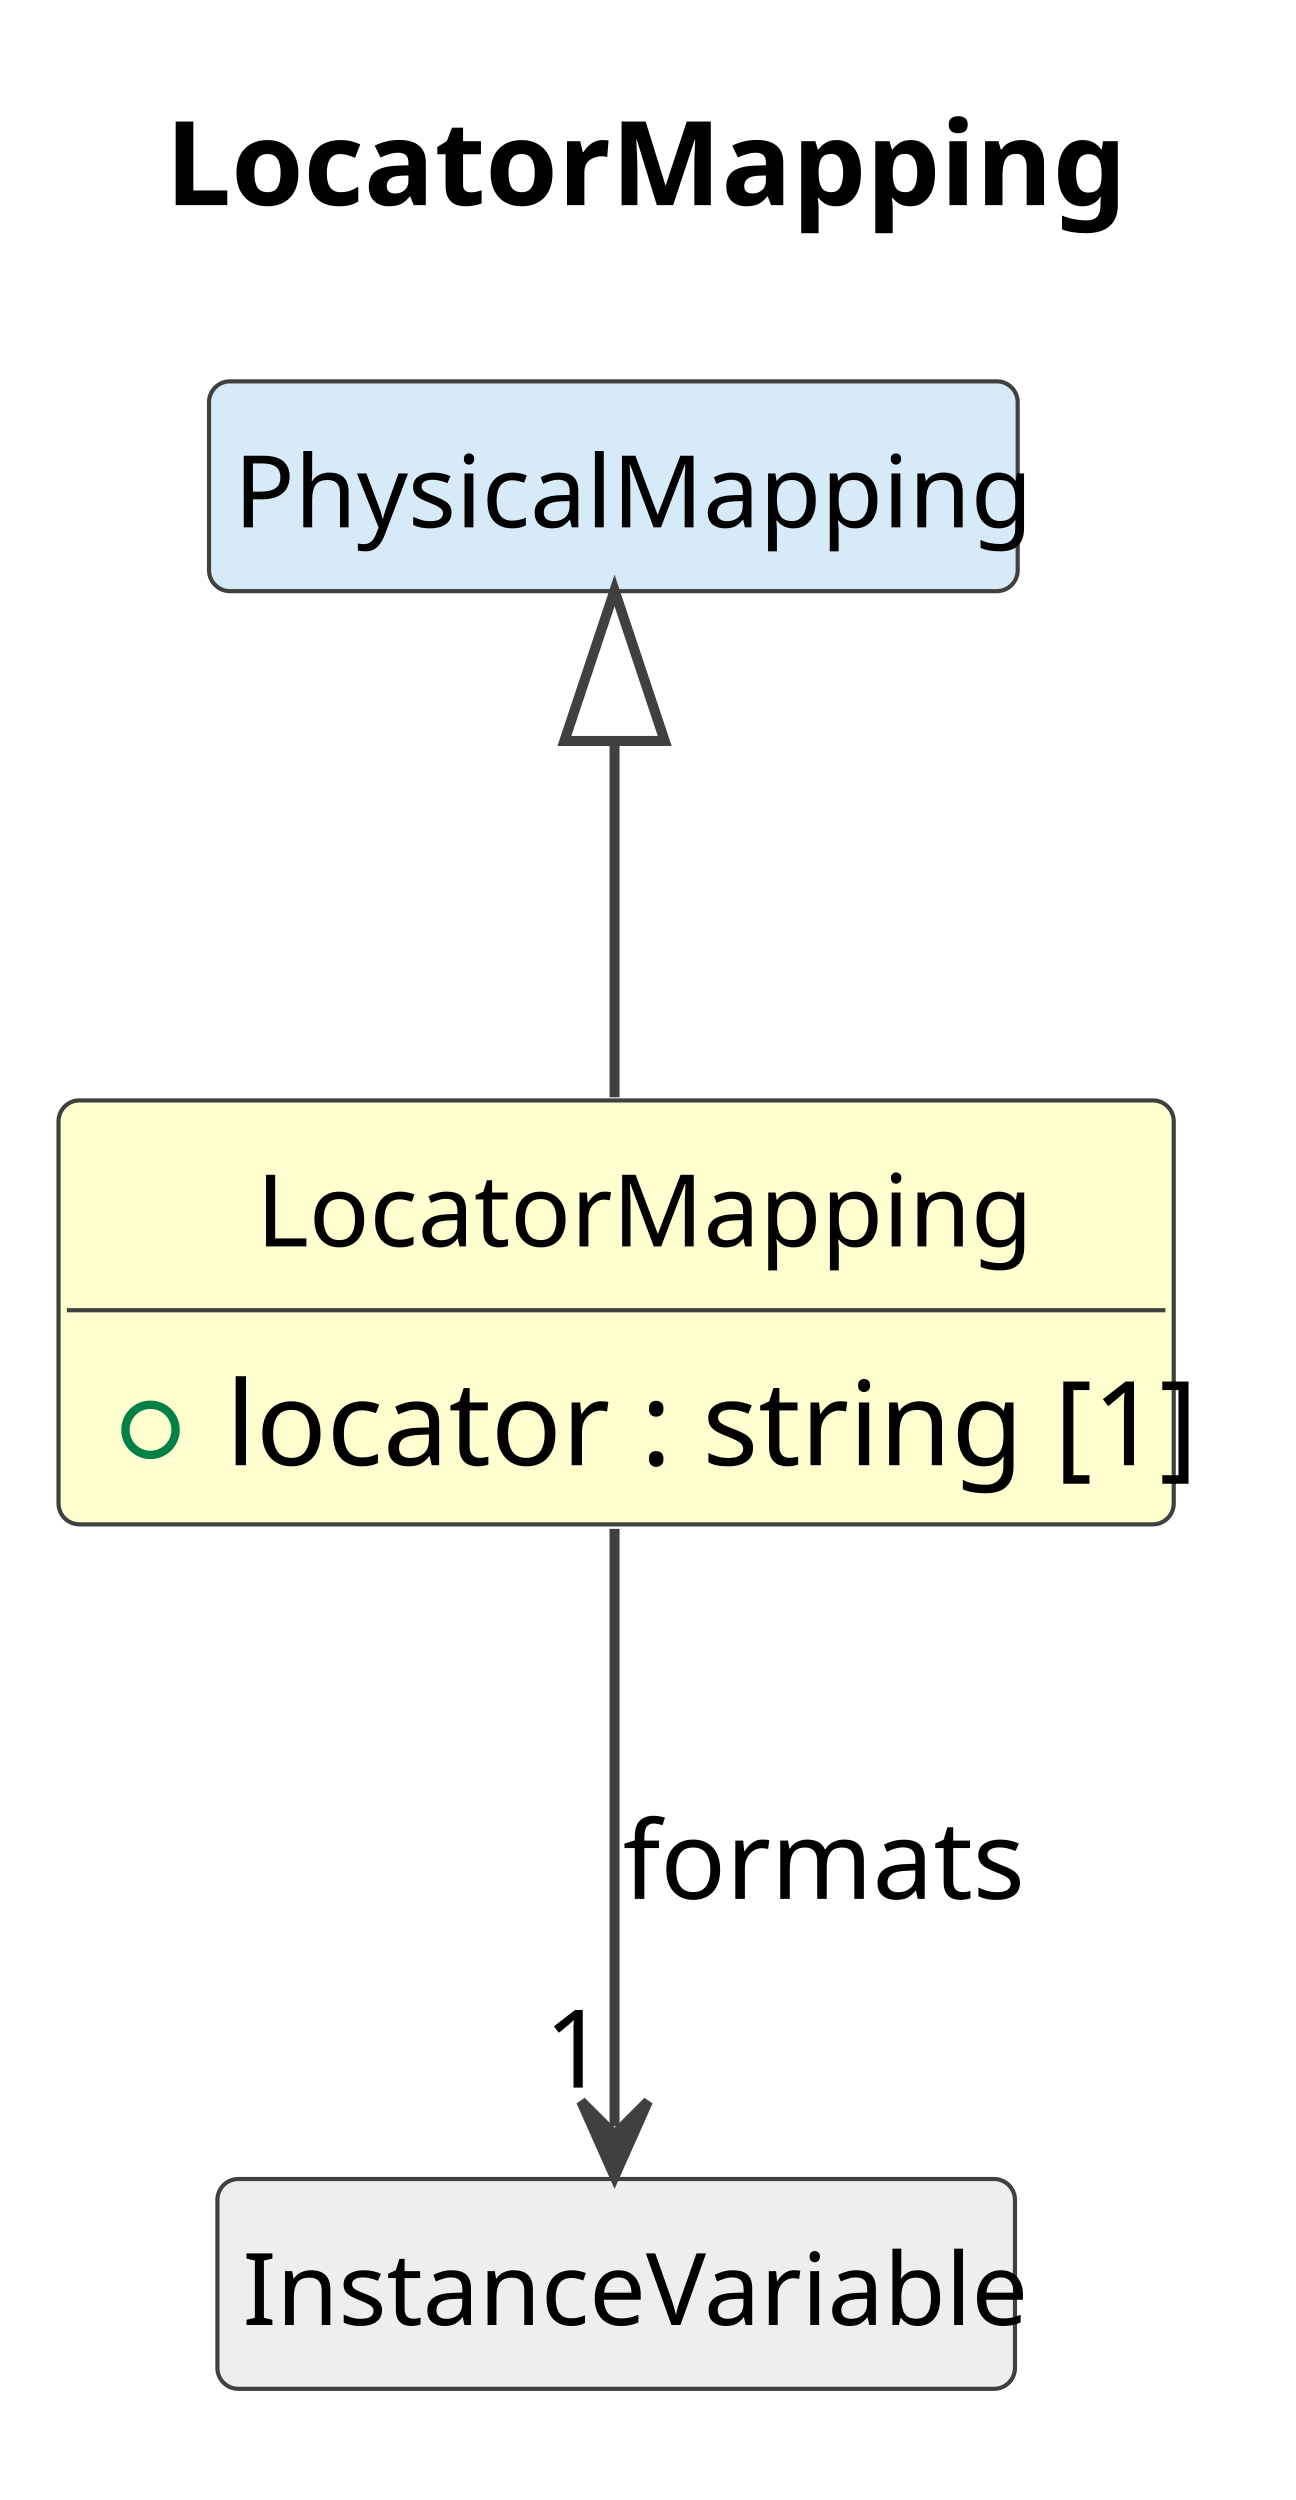
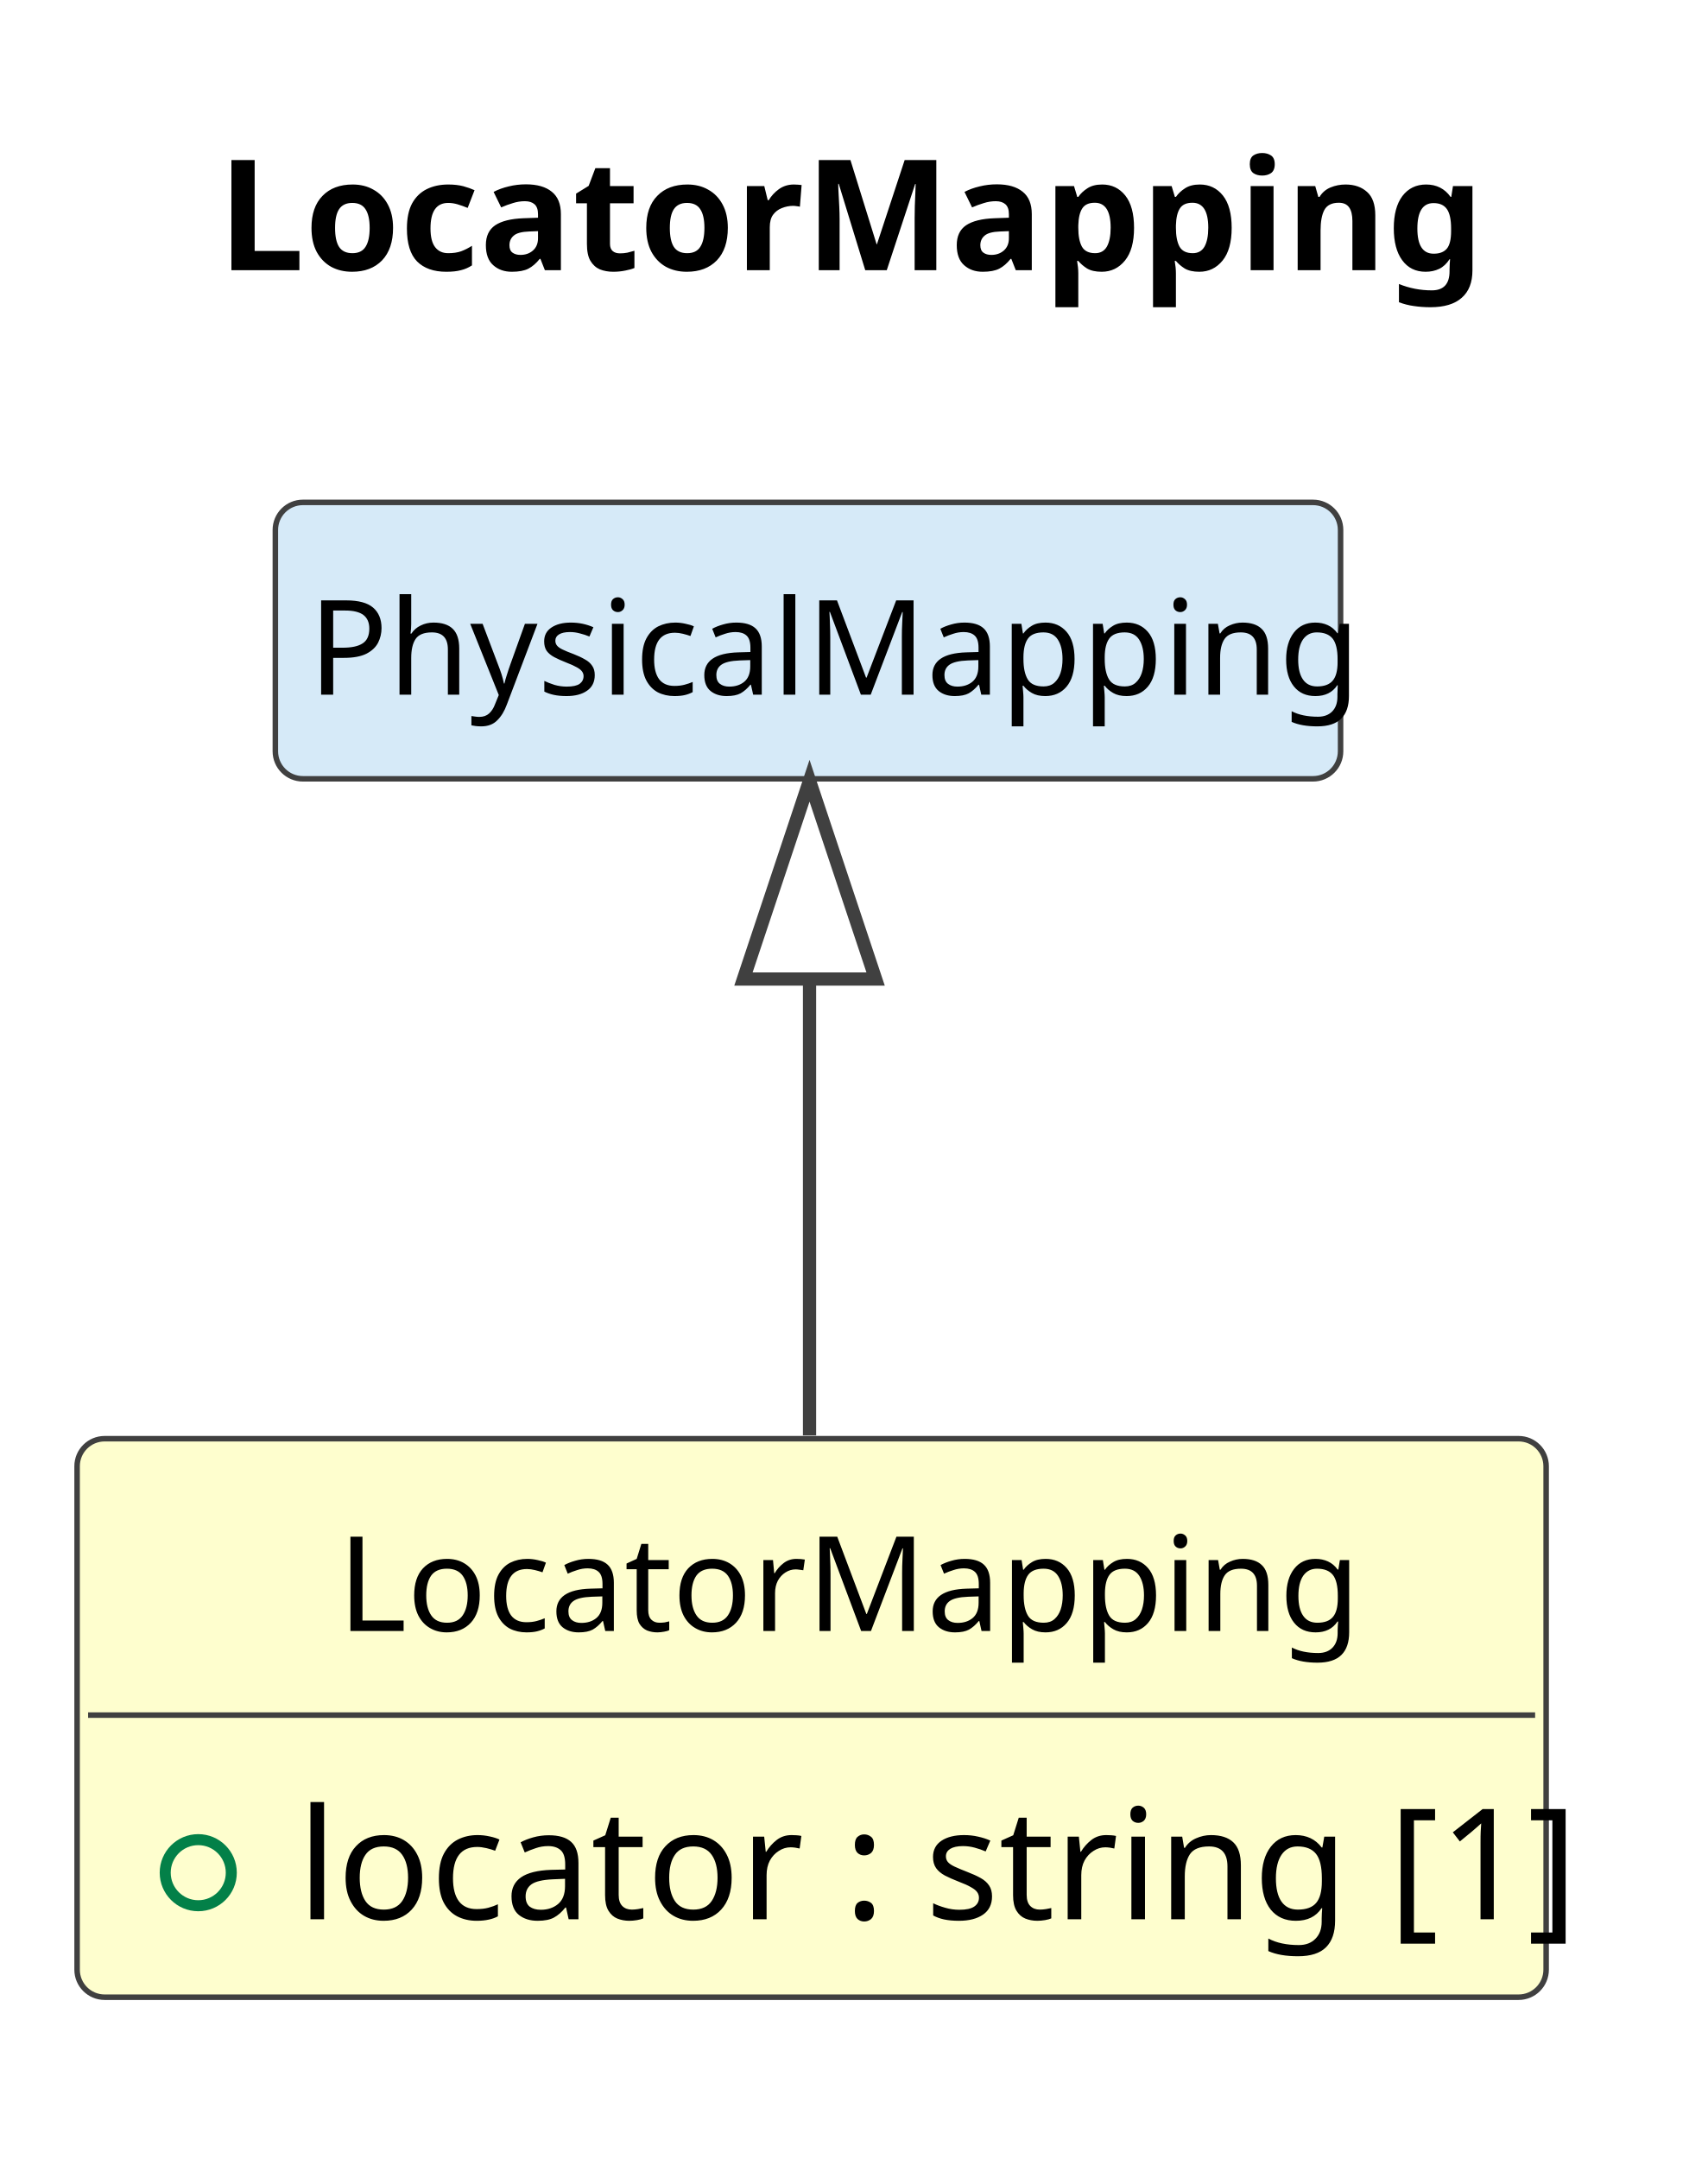
- <svg xmlns="http://www.w3.org/2000/svg" contentStyleType="text/css" data-diagram-type="CLASS" height="299px" preserveAspectRatio="none" style="width:155px;height:299px;background:#FFFFFF;" version="1.1" viewBox="0 0 155 299" width="155px" zoomAndPan="magnify">
+ <svg xmlns="http://www.w3.org/2000/svg" contentStyleType="text/css" data-diagram-type="CLASS" height="196px" preserveAspectRatio="none" style="width:155px;height:196px;background:#FFFFFF;" version="1.1" viewBox="0 0 155 196" width="155px" zoomAndPan="magnify">
  <defs />
  <g>
    <g class="title" data-source-line="1">
      <text fill="#000000" font-family="sans-serif" font-size="14" font-weight="700" lengthAdjust="spacing" textLength="108.883" x="19.748" y="24.533">LocatorMapping</text>
    </g>
    <g class="entity" data-qualified-name="LocatorMapping" data-source-line="12" id="ent0002">
-       <rect fill="#FEFECE" height="50.703" rx="2.5" ry="2.5" style="stroke:#404040;stroke-width:0.5;" width="133.379" x="7" y="131.609" />
-       <text fill="#000000" font-family="sans-serif" font-size="12" lengthAdjust="spacing" textLength="86.057" x="30.661" y="149.066">LocatorMapping</text>
-       <line style="stroke:#404040;stroke-width:0.5;" x1="8" x2="139.379" y1="156.703" y2="156.703" />
+       <rect fill="#FEFECE" height="50.703" rx="2.5" ry="2.5" style="stroke:#404040;stroke-width:0.5;" width="133.379" x="7" y="130.609" />
+       <text fill="#000000" font-family="sans-serif" font-size="12" lengthAdjust="spacing" textLength="86.057" x="30.661" y="148.066">LocatorMapping</text>
+       <line style="stroke:#404040;stroke-width:0.5;" x1="8" x2="139.379" y1="155.703" y2="155.703" />
      <g data-visibility-modifier="PUBLIC_FIELD">
-         <ellipse cx="18" cy="171.008" fill="none" rx="3" ry="3" style="stroke:#038048;stroke-width:1;" />
+         <ellipse cx="18" cy="170.008" fill="none" rx="3" ry="3" style="stroke:#038048;stroke-width:1;" />
      </g>
-       <text fill="#000000" font-family="sans-serif" font-size="14" lengthAdjust="spacing" textLength="107.379" x="27" y="175.236">locator : string [1]</text>
+       <text fill="#000000" font-family="sans-serif" font-size="14" lengthAdjust="spacing" textLength="107.379" x="27" y="174.236">locator : string [1]</text>
    </g>
    <g class="entity" data-qualified-name="PhysicalMapping" data-source-line="15" id="ent0003">
      <rect fill="#D6EAF8" height="25.094" rx="2.5" ry="2.5" style="stroke:#404040;stroke-width:0.5;" width="96.715" x="25" y="45.609" />
      <text fill="#000000" font-family="sans-serif" font-size="12" lengthAdjust="spacing" textLength="90.715" x="28" y="63.066">PhysicalMapping</text>
    </g>
-     <g class="entity" data-qualified-name="InstanceVariable" data-source-line="17" id="ent0005">
-       <rect fill="#EEEEEE" height="25.094" rx="2.5" ry="2.5" style="stroke:#404040;stroke-width:0.5;" width="95.391" x="26" y="260.609" />
-       <text fill="#000000" font-family="sans-serif" font-size="12" lengthAdjust="spacing" textLength="89.391" x="29" y="278.066">InstanceVariable</text>
-     </g>
    <g class="link" data-entity-1="ent0003" data-entity-2="ent0002" data-link-type="extension" data-source-line="16" id="lnk4">
-       <path codeLine="16" d="M73.5,88.619 C73.5,103.469 73.5,111.729 73.5,131.229" fill="none" id="PhysicalMapping-backto-LocatorMapping" style="stroke:#404040;stroke-width:1.2;" />
-       <polygon fill="none" points="73.5,70.619,67.5,88.619,79.5,88.619,73.5,70.619" style="stroke:#404040;stroke-width:1.2;" />
-     </g>
-     <g class="link" data-entity-1="ent0002" data-entity-2="ent0005" data-link-type="dependency" data-source-line="18" id="lnk6">
-       <path codeLine="18" d="M73.5,182.849 C73.5,206.809 73.5,236.129 73.5,254.319" fill="none" id="LocatorMapping-to-InstanceVariable" style="stroke:#404040;stroke-width:1.2;" />
-       <polygon fill="#404040" points="73.5,260.319,77.5,251.319,73.5,255.319,69.5,251.319,73.5,260.319" style="stroke:#404040;stroke-width:1.2;" />
-       <text fill="#000000" font-family="sans-serif" font-size="13" lengthAdjust="spacing" textLength="43.342" x="74.5" y="227.105">formats</text>
-       <text fill="#000000" font-family="sans-serif" font-size="13" lengthAdjust="spacing" textLength="7.23" x="65.09" y="249.679">1</text>
+       <path codeLine="16" d="M73.5,88.879 C73.5,103.599 73.5,111.189 73.5,130.309" fill="none" id="PhysicalMapping-backto-LocatorMapping" style="stroke:#404040;stroke-width:1.2;" />
+       <polygon fill="none" points="73.5,70.879,67.5,88.879,79.5,88.879,73.5,70.879" style="stroke:#404040;stroke-width:1.2;" />
    </g>
  </g>
</svg>
